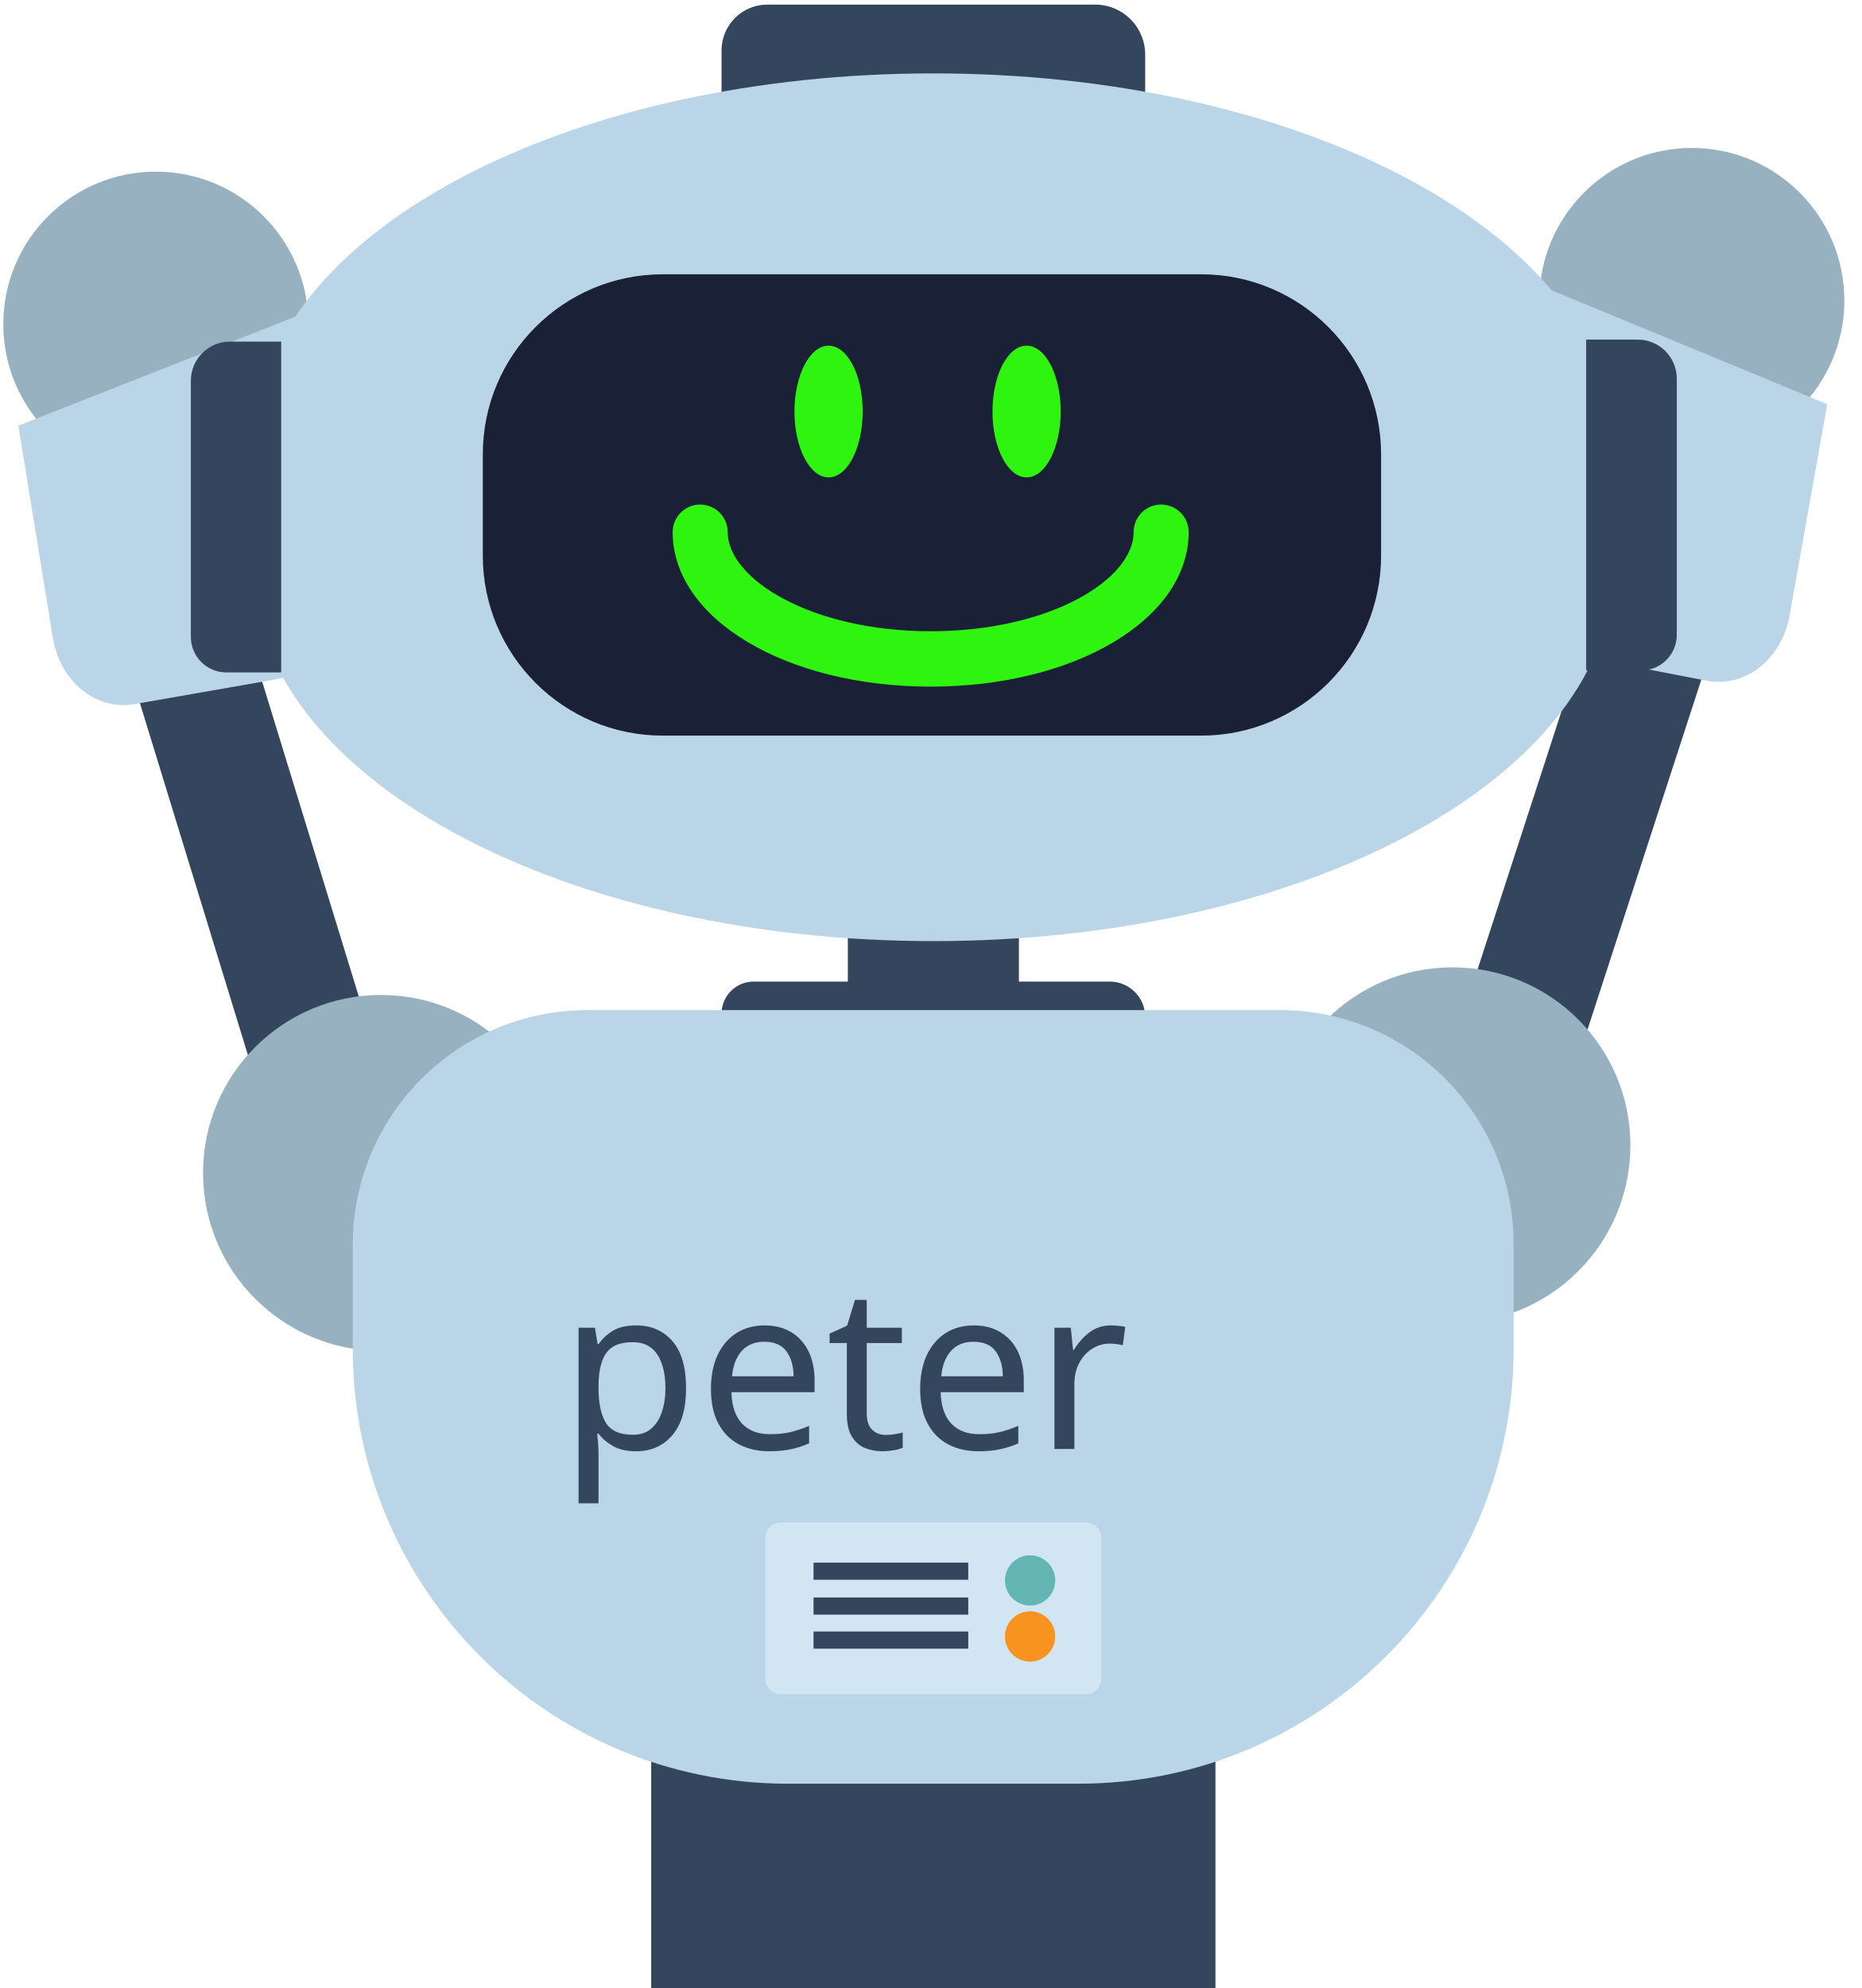
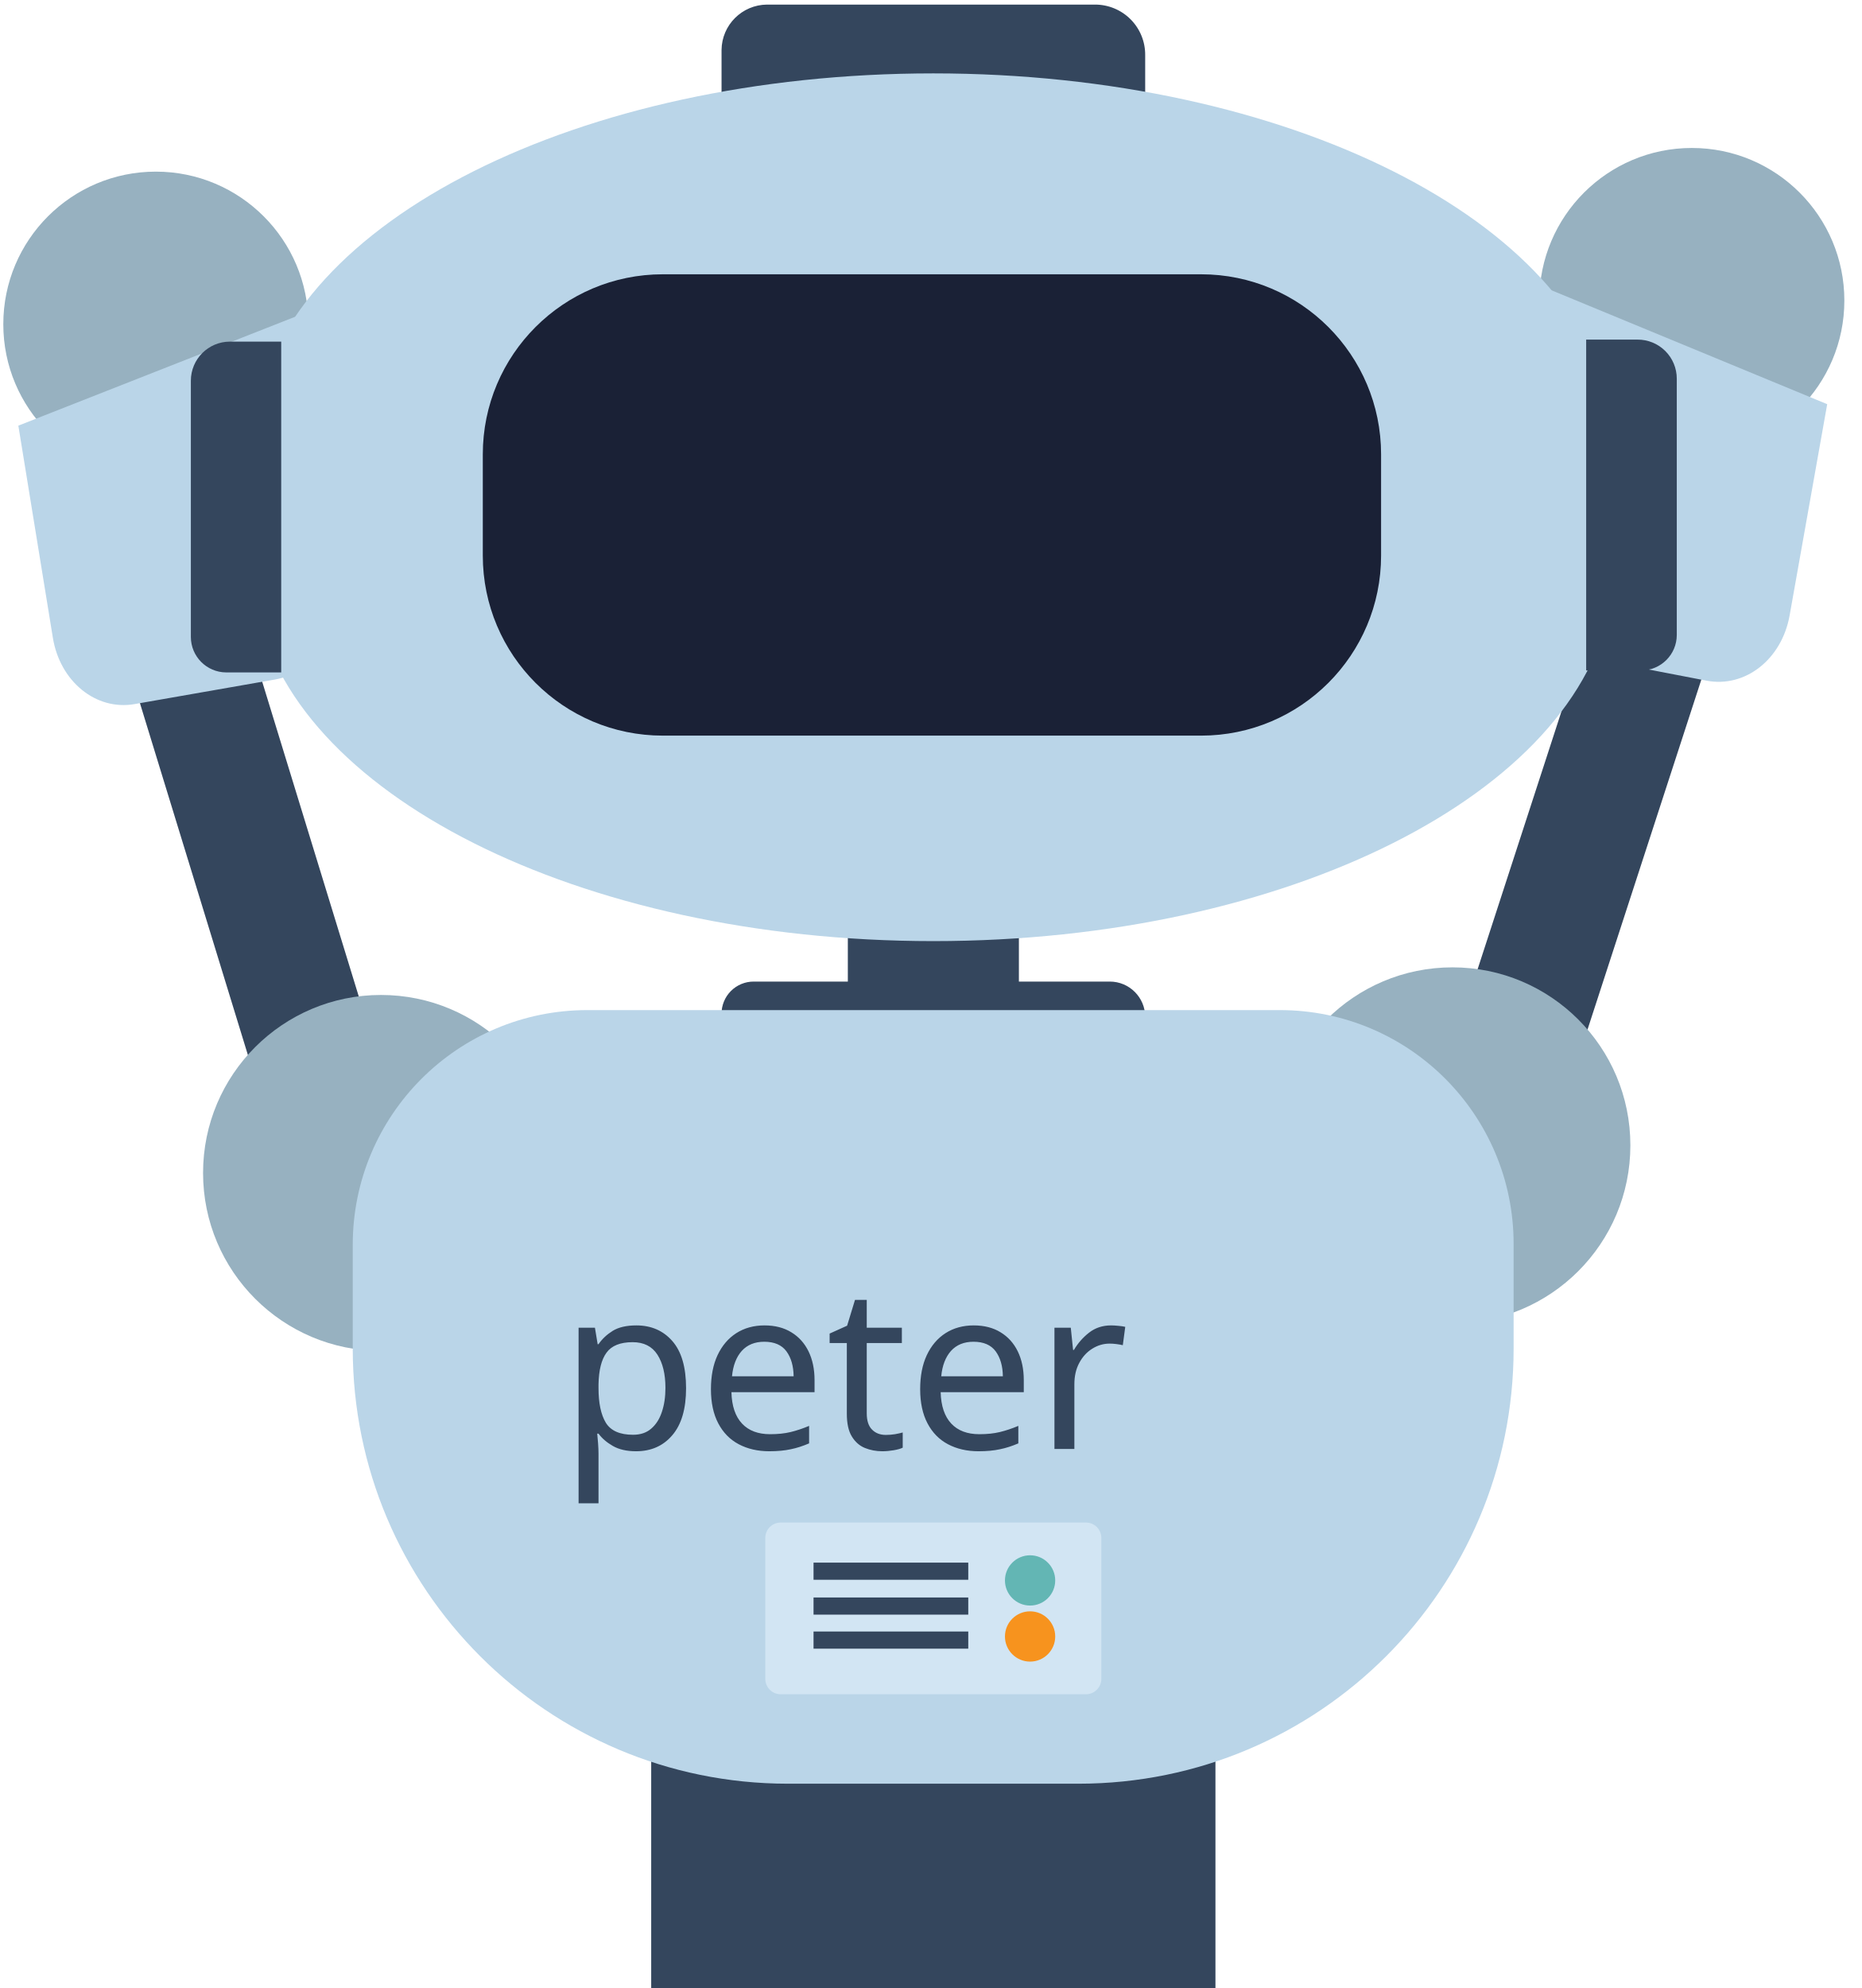
<svg xmlns="http://www.w3.org/2000/svg" viewBox="0 0 202.94 216.71">
  <g id="robots">
    <g>
      <rect x="165.73" y="60.5" width="13.43" height="64.02" transform="translate(37.07 -48.8) rotate(18.02)" fill="#34465d" />
      <circle cx="158.36" cy="124.85" r="19.4" fill="#97b1c0" />
      <circle cx="184.46" cy="32.76" r="16.63" fill="#97b1c0" />
      <path d="M195.12,67.1c-.86,4.78-4.84,7.9-9.05,7.1L170.8,71.26c-4.22-.81-7.16-5.28-6.68-10.15l3-30.31,32.1,13.26Z" fill="#bad5e8" />
    </g>
    <g>
      <rect x="21.29" y="63.28" width="13.43" height="64.02" transform="translate(82.73 178.17) rotate(162.94)" fill="#34465d" />
      <circle cx="41.54" cy="127.86" r="19.4" fill="#97b1c0" />
      <circle cx="16.99" cy="35.34" r="16.63" fill="#97b1c0" />
      <path d="M5.76,69.5c.77,4.79,4.71,8,8.93,7.25L30,74.07c4.23-.74,7.25-5.16,6.84-10L34.34,33.68,2,46.4Z" fill="#bad5e8" />
    </g>
    <rect x="92.44" y="100.05" width="18.65" height="7.48" fill="#34465d" />
    <path d="M82.17,107H121a3.86,3.86,0,0,1,3.86,3.86v2.45a0,0,0,0,1,0,0H78.67a0,0,0,0,1,0,0v-2.8A3.5,3.5,0,0,1,82.17,107Z" fill="#34465d" />
    <path d="M83.62.5h35.78A5.46,5.46,0,0,1,124.86,6v7.16a0,0,0,0,1,0,0H78.67a0,0,0,0,1,0,0V5.45A5,5,0,0,1,83.62.5Z" fill="#34465d" />
    <path d="M176.86,54.21a35.48,35.48,0,0,0-1.25-9.33C172.18,24.17,140.44,8,101.76,8S31.35,24.18,27.92,44.88a35.48,35.48,0,0,0-1.25,9.33h0c0,.35,0,.71,0,1.06s0,.71,0,1.07h0a35.41,35.41,0,0,0,1.25,9.32c3.43,20.71,35.16,36.93,73.84,36.93s70.42-16.22,73.85-36.93a35.41,35.41,0,0,0,1.25-9.32h0c0-.36,0-.71,0-1.07s0-.71,0-1.06Z" fill="#bad5e8" />
    <path d="M11.57,50.35H39.5a4.26,4.26,0,0,1,4.26,4.26V60.2a0,0,0,0,1,0,0H7.7a0,0,0,0,1,0,0v-6A3.87,3.87,0,0,1,11.57,50.35Z" transform="translate(-29.54 81) rotate(-90)" fill="#34465d" />
    <path d="M159.83,50.12h36.06a0,0,0,0,1,0,0v5.59A4.26,4.26,0,0,1,191.63,60H163.7a3.87,3.87,0,0,1-3.87-3.87v-6A0,0,0,0,1,159.83,50.12Z" transform="translate(122.82 232.91) rotate(-90)" fill="#34465d" />
    <rect x="71" y="187.61" width="61.52" height="29.1" fill="#34465d" />
    <path d="M64,110.11h75.54a25.49,25.49,0,0,1,25.49,25.49V147a47.44,47.44,0,0,1-47.44,47.44H85.9A47.44,47.44,0,0,1,38.46,147V135.69A25.58,25.58,0,0,1,64,110.11Z" fill="#bad5e8" />
    <text transform="translate(60.99 157.95)" font-size="24.66" fill="#34465d" font-family="ROBO">peter</text>
    <rect x="83.44" y="165.97" width="36.64" height="18.72" rx="1.68" fill="#d2e5f3" />
    <circle cx="112.31" cy="172.28" r="2.74" fill="#63b6b4" />
    <circle cx="112.31" cy="178.39" r="2.74" fill="#f7931e" />
    <rect x="88.7" y="170.34" width="16.87" height="1.87" fill="#34465d" />
    <rect x="88.7" y="174.14" width="16.87" height="1.87" fill="#34465d" />
    <rect x="88.7" y="177.85" width="16.87" height="1.87" fill="#34465d" />
    <rect id="eye_display" x="52.64" y="29.9" width="97.94" height="50.29" rx="19.63" fill="#1a2136" />
-     <path d="M101.47,74.85C85.7,74.85,73.34,67.47,73.34,58a3,3,0,1,1,6,0c0,5.11,9.09,10.81,22.13,10.81S123.6,63.15,123.6,58a3,3,0,1,1,6,0C129.6,67.47,117.24,74.85,101.47,74.85Z" fill="#2ff40f" />
-     <ellipse cx="90.34" cy="44.86" rx="3.72" ry="7.18" fill="#2ff40f" />
-     <ellipse cx="111.93" cy="44.86" rx="3.72" ry="7.18" fill="#2ff40f" />
  </g>
</svg>
